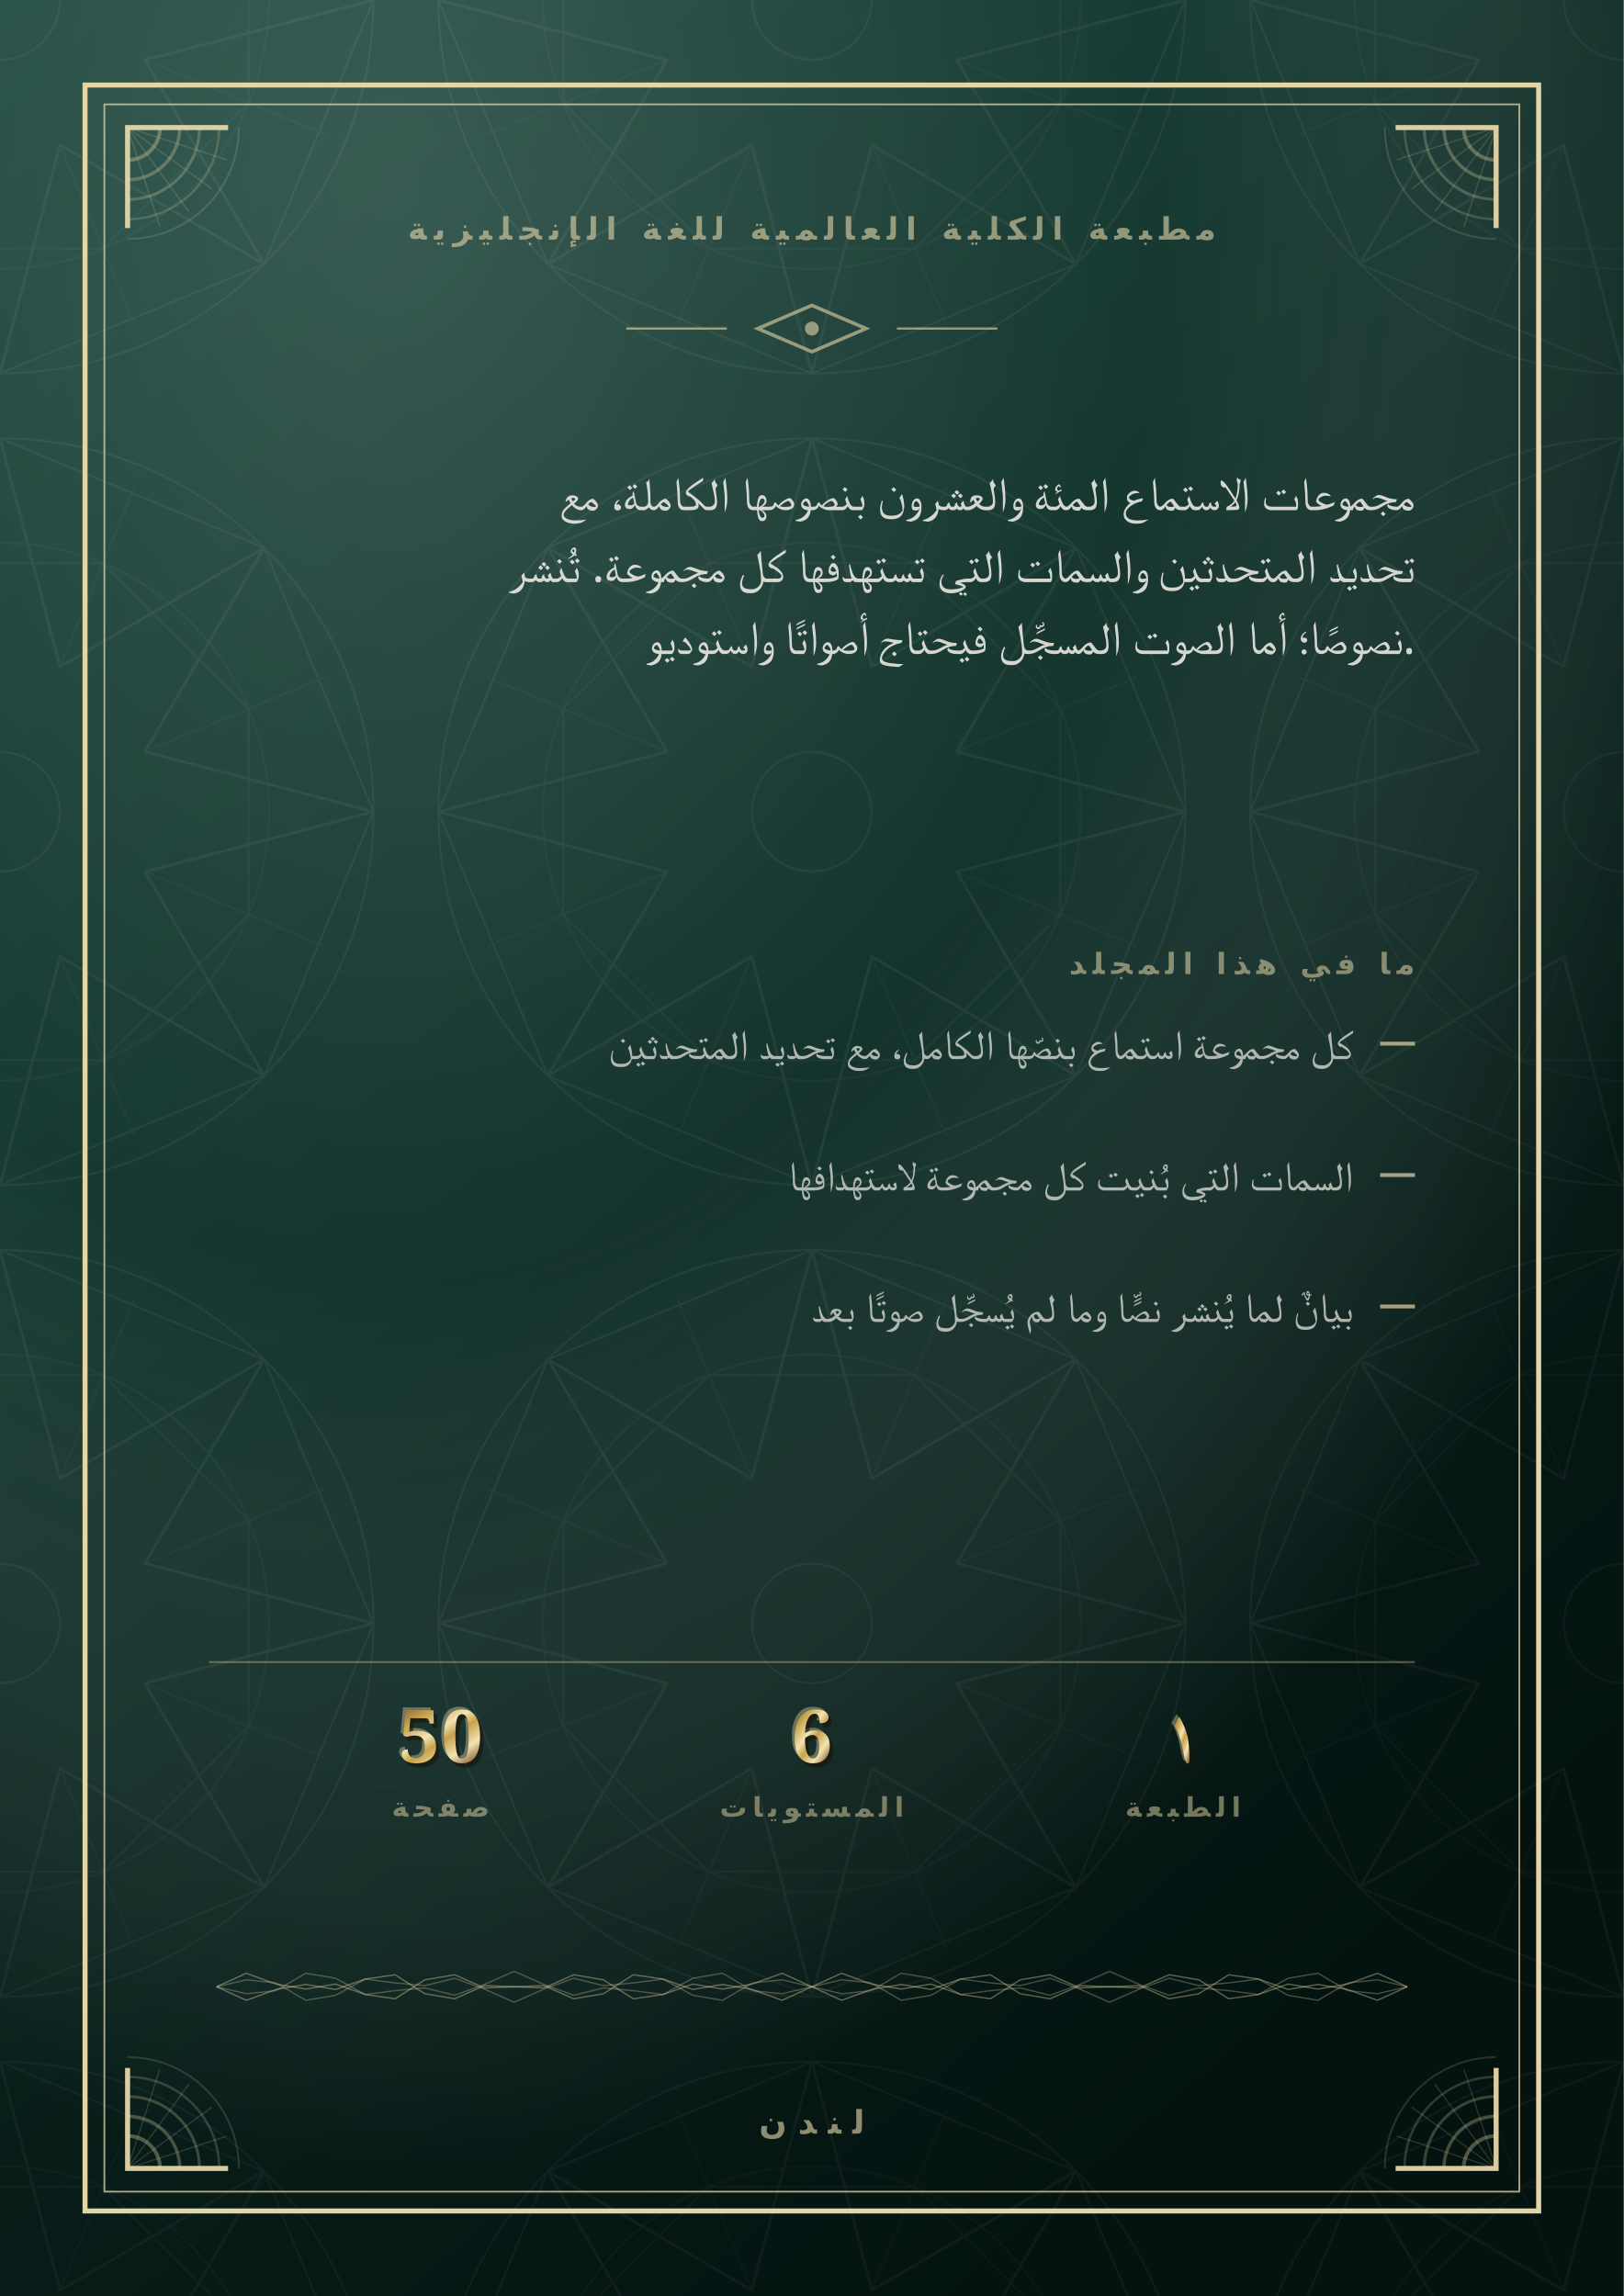
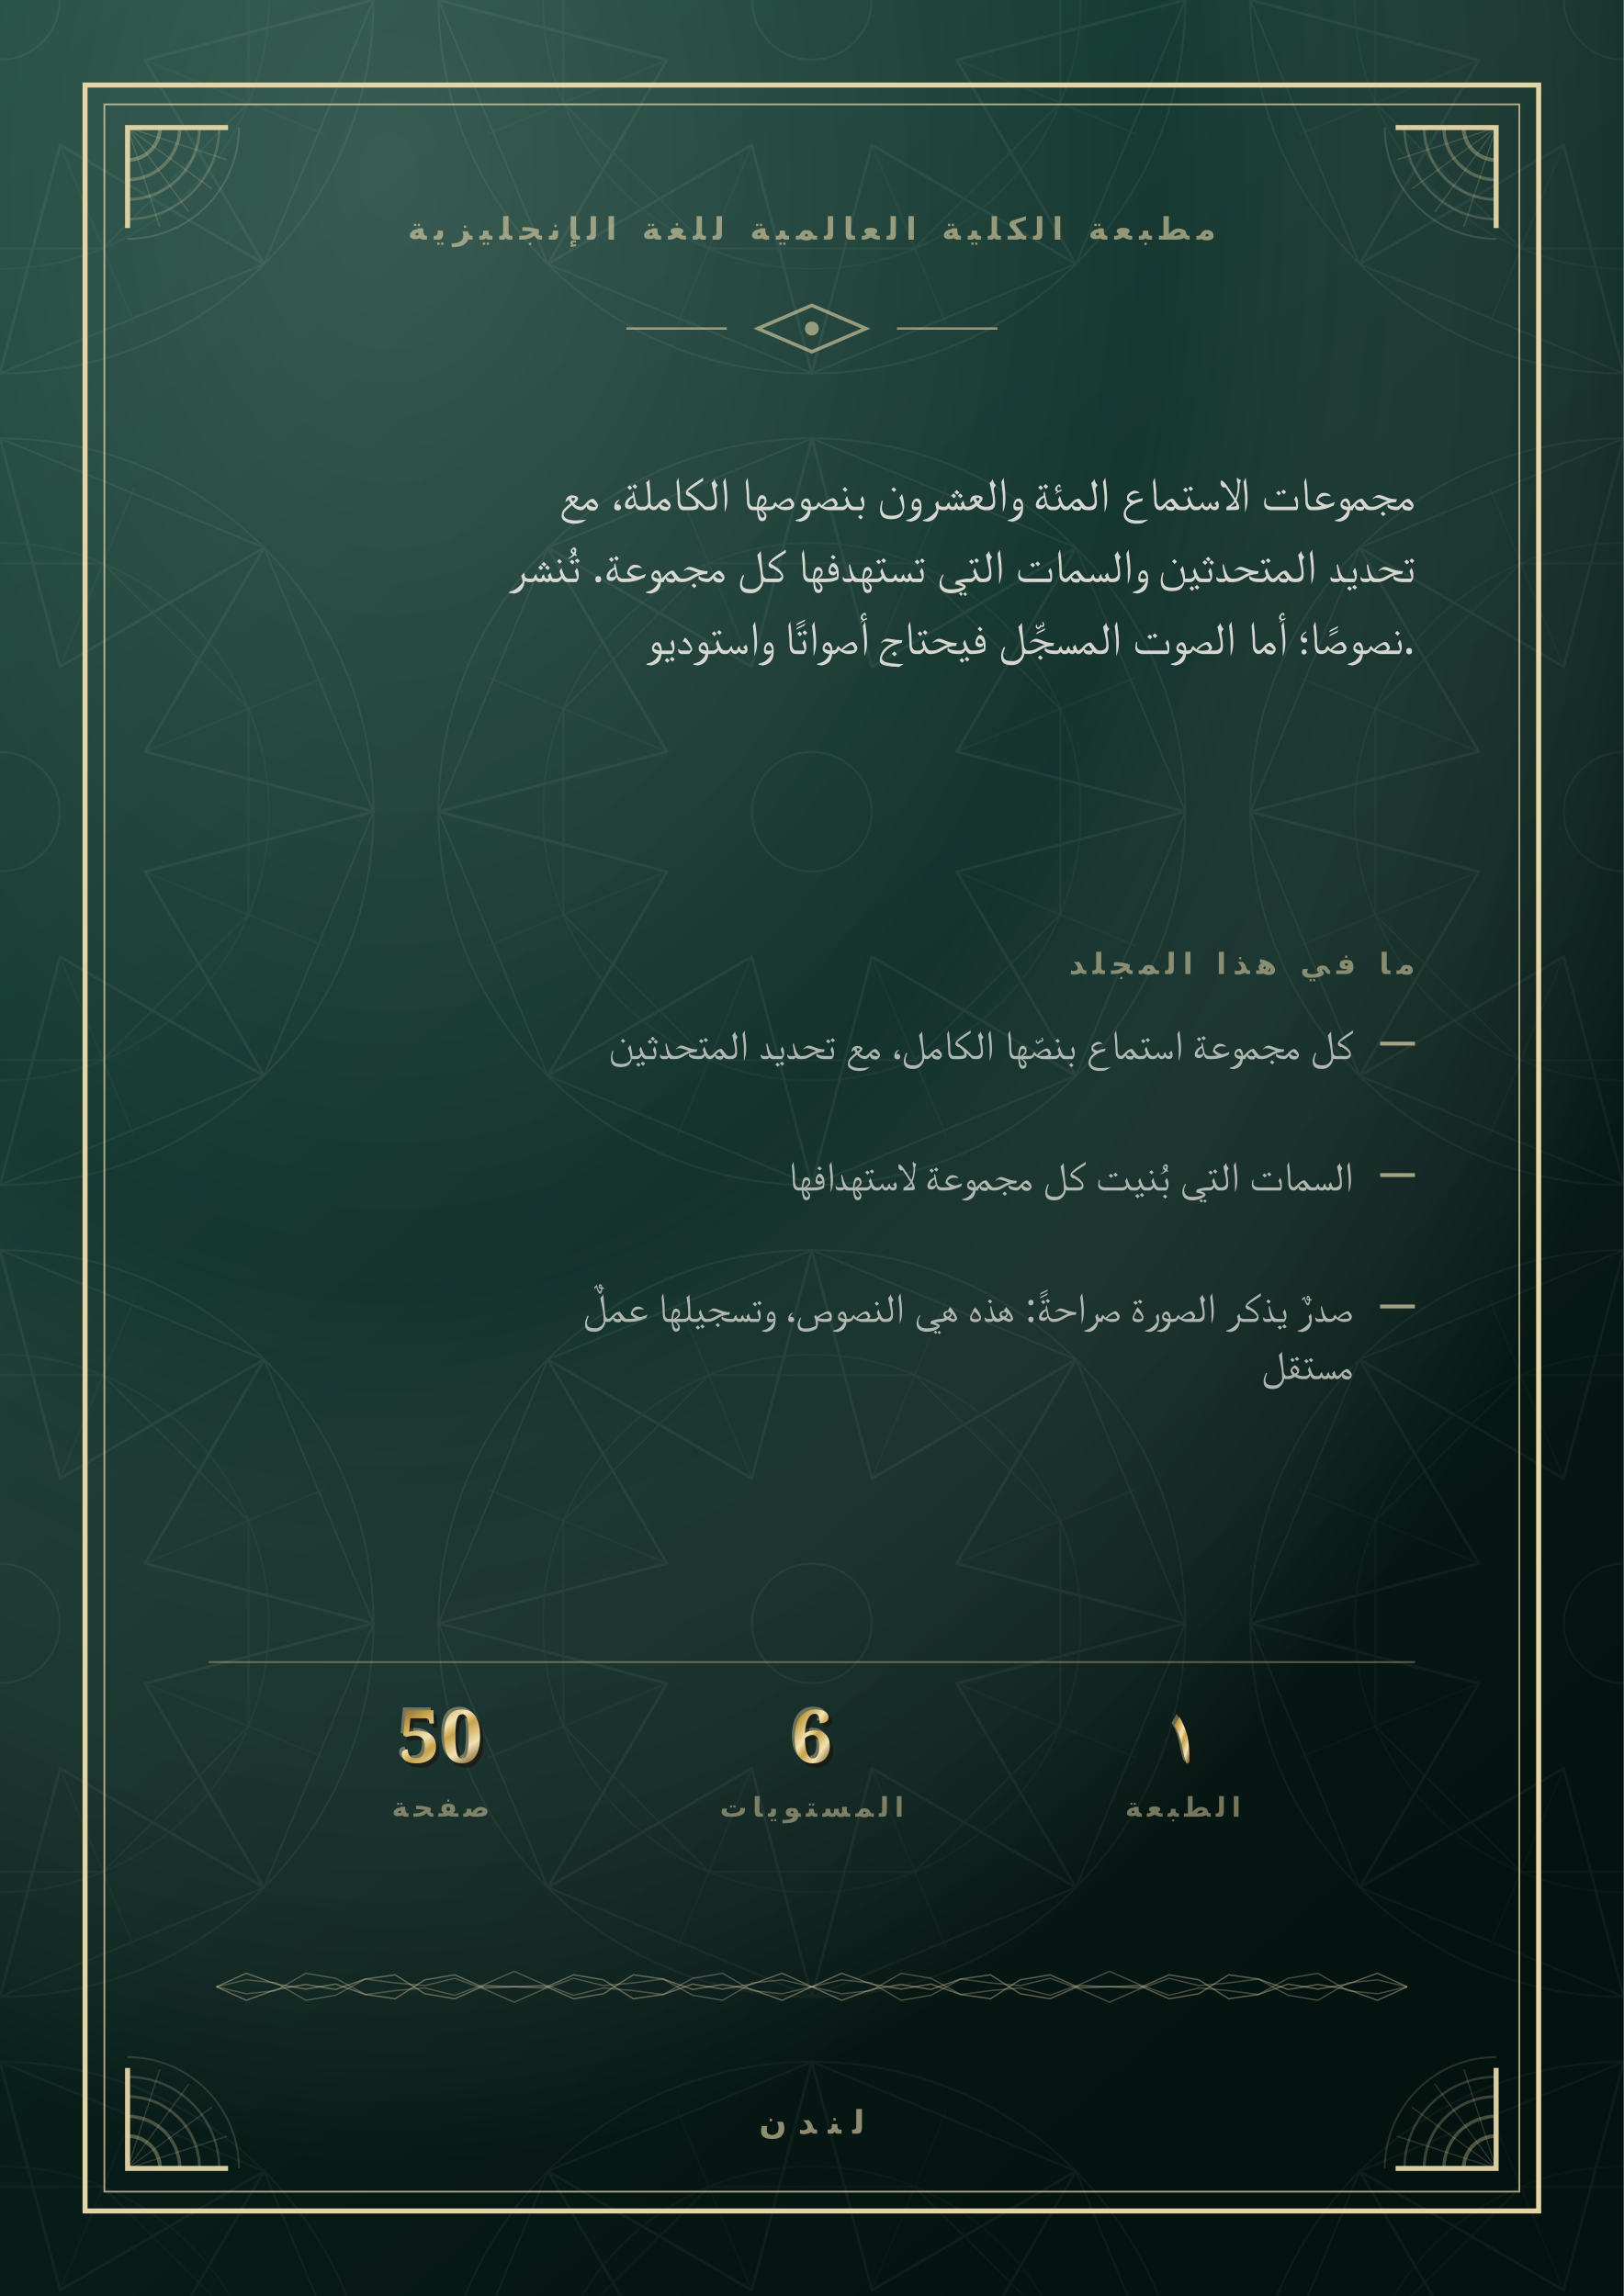
<svg xmlns="http://www.w3.org/2000/svg" viewBox="0 0 420 594" width="420" height="594" role="img" aria-label="اللوح الخلفي للغلاف" preserveAspectRatio="xMidYMid slice">
  <defs>
    <linearGradient id="blisteningscripts-foil" x1="0" y1="0" x2="0.9" y2="1">
      <stop offset="0%" stop-color="#8A6A3B" />
      <stop offset="20%" stop-color="#C7A24A" />
      <stop offset="44%" stop-color="#F3E3B3" />
      <stop offset="58%" stop-color="#C7A24A" />
      <stop offset="80%" stop-color="#F3E3B3" />
      <stop offset="100%" stop-color="#8A6A3B" />
    </linearGradient>
    <linearGradient id="blisteningscripts-ground" x1="0" y1="0" x2="0.6" y2="1">
      <stop offset="0%" stop-color="#154237" />
      <stop offset="62%" stop-color="#0C2A24" />
      <stop offset="100%" stop-color="#061A16" />
    </linearGradient>
    <radialGradient id="blisteningscripts-light" cx="24%" cy="8%" r="86%">
      <stop offset="0%" stop-color="#FFFFFF" stop-opacity=".16" />
      <stop offset="55%" stop-color="#FFFFFF" stop-opacity=".03" />
      <stop offset="100%" stop-color="#000000" stop-opacity=".26" />
    </radialGradient>
    <linearGradient id="blisteningscripts-hinge" x1="0" y1="0" x2="1" y2="0">
      <stop offset="0%" stop-color="#000000" stop-opacity=".42" />
      <stop offset="7%" stop-color="#000000" stop-opacity=".14" />
      <stop offset="13%" stop-color="#FFFFFF" stop-opacity=".05" />
      <stop offset="20%" stop-color="#000000" stop-opacity="0" />
    </linearGradient>
    <pattern id="blisteningscripts-girih" width="210" height="210" patternUnits="userSpaceOnUse" patternTransform="translate(-105 -105)">
      <g>
        <g fill="none" stroke="#FFFFFF" stroke-width="0.5" opacity="1" stroke-linejoin="round">
          <circle cx="105" cy="105" r="96.6" />
          <circle cx="105" cy="105" r="69.552" opacity="0.6" />
          <path d="M105 8.4L173.307 36.693L201.6 105L173.307 173.307L105 201.6L36.693 173.307L8.4 105L36.693 36.693Z" />
          <path d="M131.616 40.742L169.258 78.384L169.258 131.616L131.616 169.258L78.384 169.258L40.742 131.616L40.742 78.384L78.384 40.742Z" opacity="0.7" />
          <path d="M105 8.4L120.526 67.516L173.307 36.693L142.484 89.474L201.6 105L142.484 120.526L173.307 173.307L120.526 142.484L105 201.6L89.474 142.484L36.693 173.307L67.516 120.526L8.4 105L67.516 89.474L36.693 36.693L89.474 67.516Z" stroke-width="0.7" />
          <path d="M120.526 67.516L139.749 21.108M142.484 89.474L188.892 70.251M142.484 120.526L188.892 139.749M120.526 142.484L139.749 188.892M89.474 142.484L70.251 188.892M67.516 120.526L21.108 139.749M67.516 89.474L21.108 70.251M89.474 67.516L70.251 21.108" opacity="0.5" />
          <circle cx="105" cy="105" r="15.456" />
        </g>
      </g>
    </pattern>
  </defs>
  <rect width="420" height="594" fill="url(#blisteningscripts-ground)" />
  <rect width="420" height="594" fill="url(#blisteningscripts-girih)" opacity=".055" />
  <rect width="420" height="594" fill="url(#blisteningscripts-light)" />
  <defs>
    <g id="blisteningscripts-fan">
      <path d="M0 0 L25.679 8.343" stroke="#E4D5A8" stroke-width="0.35" opacity="0.17" />
      <path d="M0 0 L21.843 15.87" stroke="#E4D5A8" stroke-width="0.35" opacity="0.17" />
      <path d="M0 0 L15.87 21.843" stroke="#E4D5A8" stroke-width="0.35" opacity="0.17" />
      <path d="M0 0 L8.343 25.679" stroke="#E4D5A8" stroke-width="0.35" opacity="0.17" />
      <path d="M0 8.4 A8.4 8.4 0 0 0 8.4 0" fill="none" stroke="#E4D5A8" stroke-width="0.98" opacity="0.34" />
      <path d="M0 13.5 A13.5 13.5 0 0 0 13.5 0" fill="none" stroke="#E4D5A8" stroke-width="0.86" opacity="0.296" />
      <path d="M0 18.6 A18.6 18.6 0 0 0 18.6 0" fill="none" stroke="#E4D5A8" stroke-width="0.74" opacity="0.252" />
      <path d="M0 23.7 A23.7 23.7 0 0 0 23.7 0" fill="none" stroke="#E4D5A8" stroke-width="0.62" opacity="0.207" />
      <path d="M0 28.8 A28.8 28.8 0 0 0 28.8 0" fill="none" stroke="#E4D5A8" stroke-width="0.5" opacity="0.163" />
    </g>
  </defs>
  <svg viewBox="0 0 420 594" width="420" height="594" preserveAspectRatio="none" aria-hidden="true">
    <rect x="22" y="22" width="376" height="550" fill="none" stroke="#E4D5A8" stroke-width="1.3" opacity="1" />
    <rect x="27" y="27" width="366" height="540" fill="none" stroke="#E4D5A8" stroke-width="0.45" opacity="0.75" />
    <path d="M59 33 L33 33 L33 59" fill="none" stroke="#E4D5A8" stroke-width="1.3" opacity="0.95" />
    <path d="M361 33 L387 33 L387 59" fill="none" stroke="#E4D5A8" stroke-width="1.3" opacity="0.95" />
    <path d="M59 561 L33 561 L33 535" fill="none" stroke="#E4D5A8" stroke-width="1.3" opacity="0.95" />
    <path d="M361 561 L387 561 L387 535" fill="none" stroke="#E4D5A8" stroke-width="1.3" opacity="0.95" />
  </svg>
  <use href="#blisteningscripts-fan" transform="translate(33.0 33.0) scale(1 1)" />
  <use href="#blisteningscripts-fan" transform="translate(387.0 33.0) scale(-1 1)" />
  <use href="#blisteningscripts-fan" transform="translate(33.0 561.0) scale(1 -1)" />
  <use href="#blisteningscripts-fan" transform="translate(387.0 561.0) scale(-1 -1)" />
  <text x="210.0" y="62.0" text-anchor="middle" font-family="Inter, 'Helvetica Neue', sans-serif" font-size="8.0" font-weight="600" letter-spacing="1.9" fill="#E4D5A8" opacity="0.6">مطبعة الكلية العالمية للغة الإنجليزية</text>
  <g opacity="0.6">
    <svg x="162.0" y="76.0" viewBox="0 0 96 18" width="96" height="18" aria-hidden="true">
      <path d="M0 9 H26" stroke="#E4D5A8" stroke-width="0.6" />
      <path d="M70 9 H96" stroke="#E4D5A8" stroke-width="0.6" />
      <path d="M34 9 L48 3 L62 9              L48 15 Z" fill="none" stroke="#E4D5A8" stroke-width="0.9" />
      <circle cx="48" cy="9" r="1.8" fill="#E4D5A8" />
    </svg>
  </g>
  <text x="366.0" y="132.0" text-anchor="end" font-family="'EB Garamond', Georgia, serif" font-size="12.0" fill="rgba(247,244,236,.84)">مجموعات الاستماع المئة والعشرون بنصوصها الكاملة، مع</text>
  <text x="366.0" y="150.6" text-anchor="end" font-family="'EB Garamond', Georgia, serif" font-size="12.0" fill="rgba(247,244,236,.84)">تحديد المتحدثين والسمات التي تستهدفها كل مجموعة. تُنشر</text>
  <text x="366.0" y="169.2" text-anchor="end" font-family="'EB Garamond', Georgia, serif" font-size="12.0" fill="rgba(247,244,236,.84)">نصوصًا؛ أما الصوت المسجَّل فيحتاج أصواتًا واستوديو.</text>
  <text x="366.0" y="252.0" text-anchor="end" font-family="Inter, 'Helvetica Neue', sans-serif" font-size="7.6" font-weight="600" letter-spacing="1.7" fill="#E4D5A8" opacity="0.55">ما في هذا المجلد</text>
  <path d="M366.0 270.0 h-9.0" stroke="#E4D5A8" stroke-width="1" opacity=".7" />
  <text x="350.0" y="274.0" text-anchor="end" font-family="'EB Garamond', Georgia, serif" font-size="10.6" fill="rgba(247,244,236,.68)">كل مجموعة استماع بنصّها الكامل، مع تحديد المتحدثين</text>
  <path d="M366.0 304.0 h-9.0" stroke="#E4D5A8" stroke-width="1" opacity=".7" />
  <text x="350.0" y="308.0" text-anchor="end" font-family="'EB Garamond', Georgia, serif" font-size="10.6" fill="rgba(247,244,236,.68)">السمات التي بُنيت كل مجموعة لاستهدافها</text>
  <path d="M366.0 338.0 h-9.0" stroke="#E4D5A8" stroke-width="1" opacity=".7" />
-   <text x="350.0" y="342.0" text-anchor="end" font-family="'EB Garamond', Georgia, serif" font-size="10.6" fill="rgba(247,244,236,.68)">بيانٌ لما يُنشر نصًّا وما لم يُسجَّل صوتًا بعد</text>
+   <text x="350.0" y="342.0" text-anchor="end" font-family="'EB Garamond', Georgia, serif" font-size="10.6" fill="rgba(247,244,236,.68)">صدرٌ يذكر الصورة صراحةً: هذه هي النصوص، وتسجيلها عملٌ</text>
+   <text x="350.0" y="356.8" text-anchor="end" font-family="'EB Garamond', Georgia, serif" font-size="10.6" fill="rgba(247,244,236,.68)">مستقل</text>
  <path d="M54 430 H366" stroke="#E4D5A8" stroke-width=".5" opacity=".35" />
  <text x="114.0" y="470.0" text-anchor="middle" font-family="Inter, 'Helvetica Neue', sans-serif" font-size="7.0" font-weight="600" letter-spacing="1.4" fill="#E4D5A8" opacity="0.5">صفحة</text>
  <g opacity="1">
    <text x="114.0" y="456.0" text-anchor="middle" font-family="Cinzel, 'EB Garamond', Georgia, serif" font-size="19.0" font-weight="600" letter-spacing="0.4" transform="translate(-0.7 -0.7)" fill="#F3E3B3" opacity=".38">50</text>
    <text x="114.0" y="456.0" text-anchor="middle" font-family="Cinzel, 'EB Garamond', Georgia, serif" font-size="19.0" font-weight="600" letter-spacing="0.4" transform="translate(0.9 1.1)" fill="#1B1206" opacity=".6">50</text>
    <text x="114.0" y="456.0" text-anchor="middle" font-family="Cinzel, 'EB Garamond', Georgia, serif" font-size="19.0" font-weight="600" letter-spacing="0.4" fill="url(#blisteningscripts-foil)">50</text>
  </g>
  <text x="210.0" y="470.0" text-anchor="middle" font-family="Inter, 'Helvetica Neue', sans-serif" font-size="7.0" font-weight="600" letter-spacing="1.4" fill="#E4D5A8" opacity="0.5">المستويات</text>
  <g opacity="1">
    <text x="210.0" y="456.0" text-anchor="middle" font-family="Cinzel, 'EB Garamond', Georgia, serif" font-size="19.0" font-weight="600" letter-spacing="0.4" transform="translate(-0.7 -0.7)" fill="#F3E3B3" opacity=".38">6</text>
    <text x="210.0" y="456.0" text-anchor="middle" font-family="Cinzel, 'EB Garamond', Georgia, serif" font-size="19.0" font-weight="600" letter-spacing="0.4" transform="translate(0.9 1.1)" fill="#1B1206" opacity=".6">6</text>
    <text x="210.0" y="456.0" text-anchor="middle" font-family="Cinzel, 'EB Garamond', Georgia, serif" font-size="19.0" font-weight="600" letter-spacing="0.4" fill="url(#blisteningscripts-foil)">6</text>
  </g>
  <text x="306.0" y="470.0" text-anchor="middle" font-family="Inter, 'Helvetica Neue', sans-serif" font-size="7.0" font-weight="600" letter-spacing="1.4" fill="#E4D5A8" opacity="0.5">الطبعة</text>
  <g opacity="1">
    <text x="306.0" y="456.0" text-anchor="middle" font-family="Cinzel, 'EB Garamond', Georgia, serif" font-size="19.0" font-weight="600" letter-spacing="0.4" transform="translate(-0.7 -0.7)" fill="#F3E3B3" opacity=".38">١</text>
    <text x="306.0" y="456.0" text-anchor="middle" font-family="Cinzel, 'EB Garamond', Georgia, serif" font-size="19.0" font-weight="600" letter-spacing="0.4" transform="translate(0.9 1.1)" fill="#1B1206" opacity=".6">١</text>
    <text x="306.0" y="456.0" text-anchor="middle" font-family="Cinzel, 'EB Garamond', Georgia, serif" font-size="19.0" font-weight="600" letter-spacing="0.4" fill="url(#blisteningscripts-foil)">١</text>
  </g>
  <g transform="translate(56.0 508.0)">
    <path d="M0 6L7.7 9.5L15.4 6.7L23.1 5.4L30.8 6.7L38.5 4L46.2 2.9L53.9 7.8L61.6 9.1L69.3 5.7L77 6L84.7 6.3L92.4 2.9L100.1 4.2L107.8 9.1L115.5 8L123.2 5.3L130.9 6.6L138.6 5.3L146.3 2.5L154 6L161.7 9.5L169.4 6.7L177.1 5.4L184.8 6.7L192.5 4L200.2 2.9L207.9 7.8L215.6 9.1L223.3 5.7L231 6L238.7 6.3L246.4 2.9L254.1 4.2L261.8 9.1L269.5 8L277.2 5.3L284.9 6.6L292.6 5.3L300.3 2.5L308 6" fill="none" stroke="#E4D5A8" stroke-width=".35" opacity="0.4" />
    <path d="M0 6L7.7 2.5L15.4 5.3L23.1 6.6L30.8 5.3L38.5 8L46.2 9.1L53.9 4.2L61.6 2.9L69.3 6.3L77 6L84.7 5.7L92.4 9.1L100.1 7.8L107.8 2.9L115.5 4L123.2 6.7L130.9 5.4L138.6 6.7L146.3 9.5L154 6L161.7 2.5L169.4 5.3L177.1 6.6L184.8 5.3L192.5 8L200.2 9.1L207.9 4.2L215.6 2.9L223.3 6.3L231 6L238.7 5.7L246.4 9.1L254.1 7.8L261.8 2.9L269.5 4L277.2 6.7L284.9 5.4L292.6 6.7L300.3 9.5L308 6" fill="none" stroke="#E4D5A8" stroke-width=".35" opacity="0.4" />
    <path d="M0 6L7.7 7.8L15.4 7L23.1 2.5L30.8 3.8L38.5 8L46.2 7L53.9 6.3L61.6 8.2L69.3 5.4L77 2L84.7 5.4L92.4 8.2L100.1 6.3L107.8 7L115.5 8L123.2 3.8L130.9 2.5L138.6 7L146.3 7.8L154 6L161.7 7.8L169.4 7L177.1 2.5L184.8 3.8L192.5 8L200.2 7L207.9 6.3L215.6 8.2L223.3 5.4L231 2L238.7 5.4L246.4 8.2L254.1 6.3L261.8 7L269.5 8L277.2 3.8L284.9 2.5L292.6 7L300.3 7.8L308 6" fill="none" stroke="#E4D5A8" stroke-width=".35" opacity="0.3" />
    <path d="M0 6L7.7 4.2L15.4 5L23.1 9.5L30.8 8.2L38.5 4L46.2 5L53.9 5.7L61.6 3.8L69.3 6.6L77 10L84.7 6.6L92.4 3.8L100.1 5.7L107.8 5L115.5 4L123.2 8.2L130.9 9.5L138.6 5L146.3 4.2L154 6L161.7 4.2L169.4 5L177.1 9.5L184.8 8.2L192.5 4L200.2 5L207.9 5.7L215.6 3.8L223.3 6.6L231 10L238.7 6.6L246.4 3.8L254.1 5.7L261.8 5L269.5 4L277.2 8.2L284.9 9.5L292.6 5L300.3 4.2L308 6" fill="none" stroke="#E4D5A8" stroke-width=".35" opacity="0.3" />
  </g>
  <text x="210.0" y="552.0" text-anchor="middle" font-family="Inter, 'Helvetica Neue', sans-serif" font-size="8.4" font-weight="600" letter-spacing="2.9" fill="#E4D5A8" opacity="0.62">لندن</text>
</svg>
